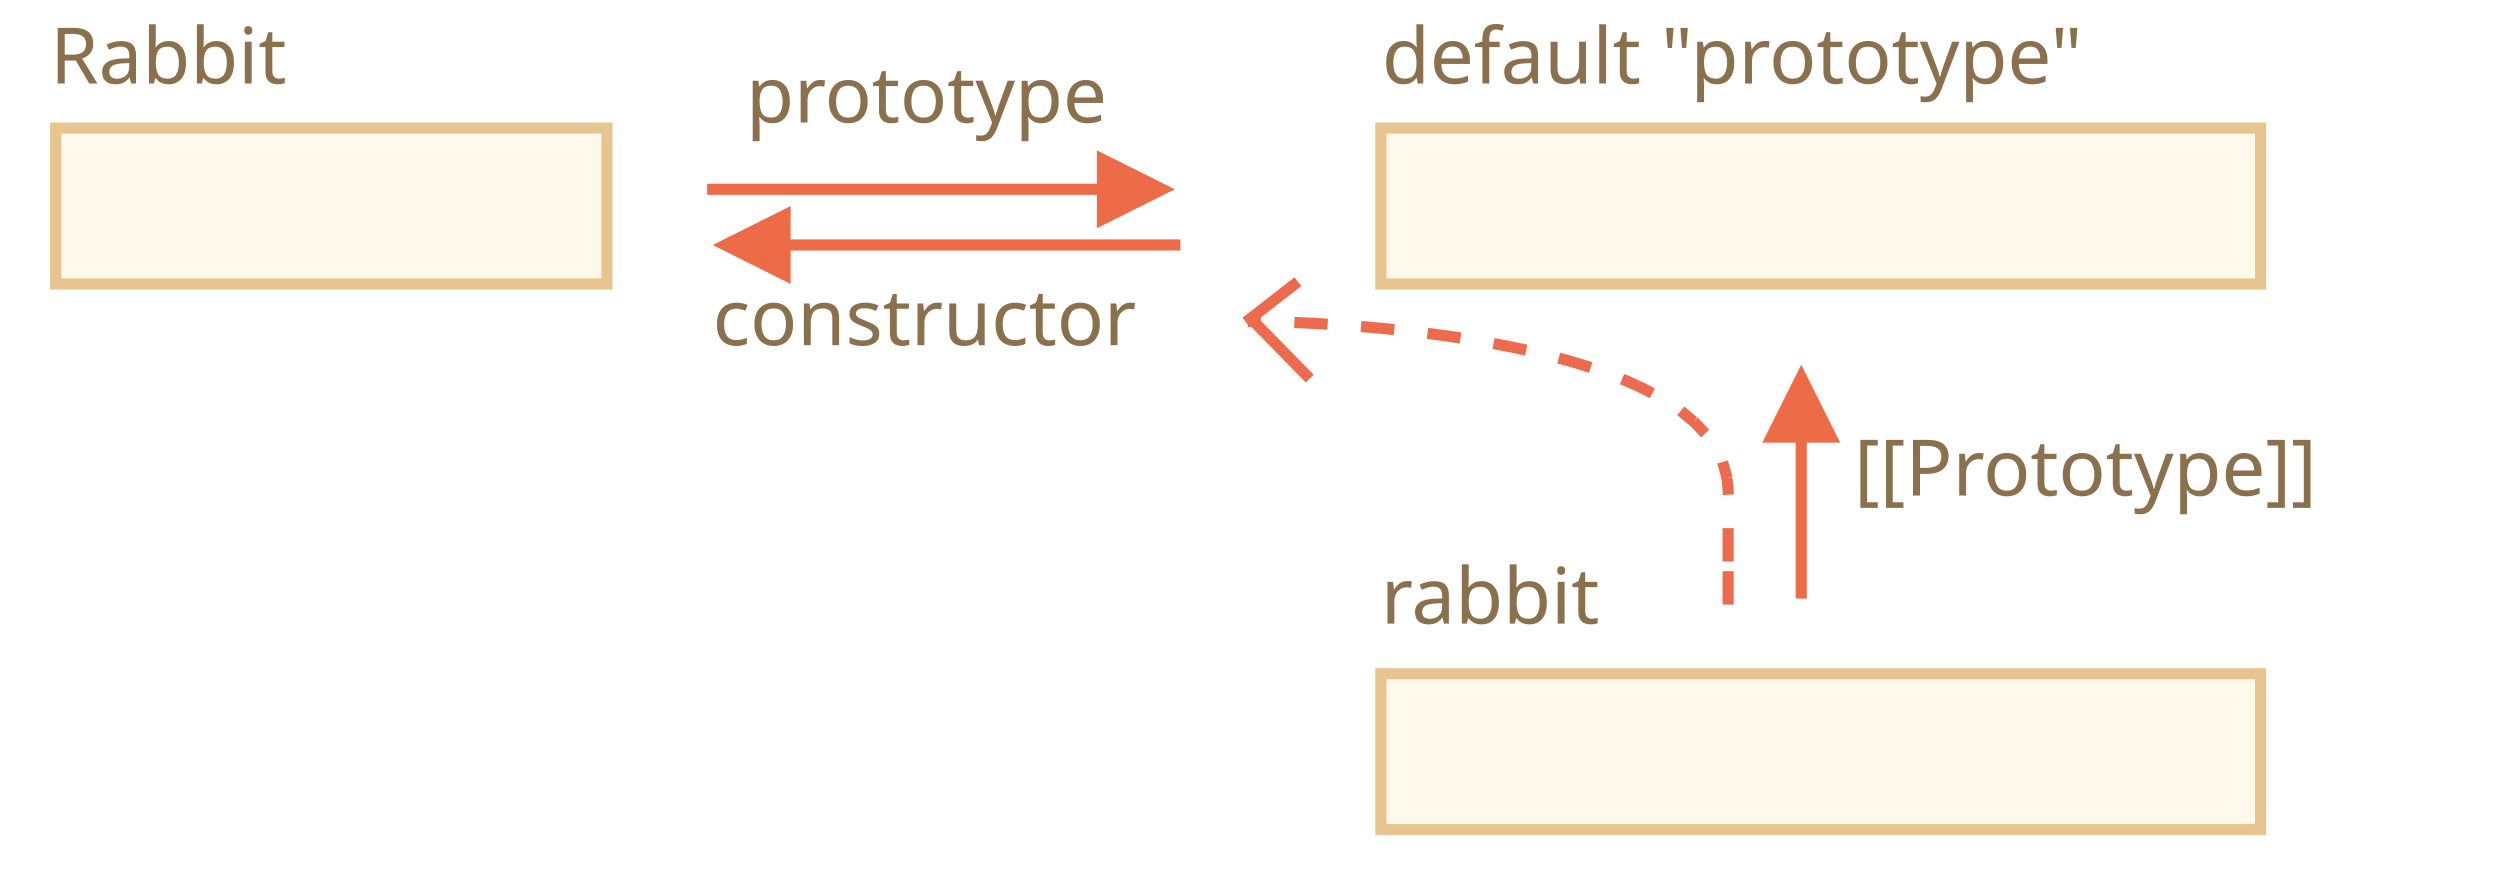
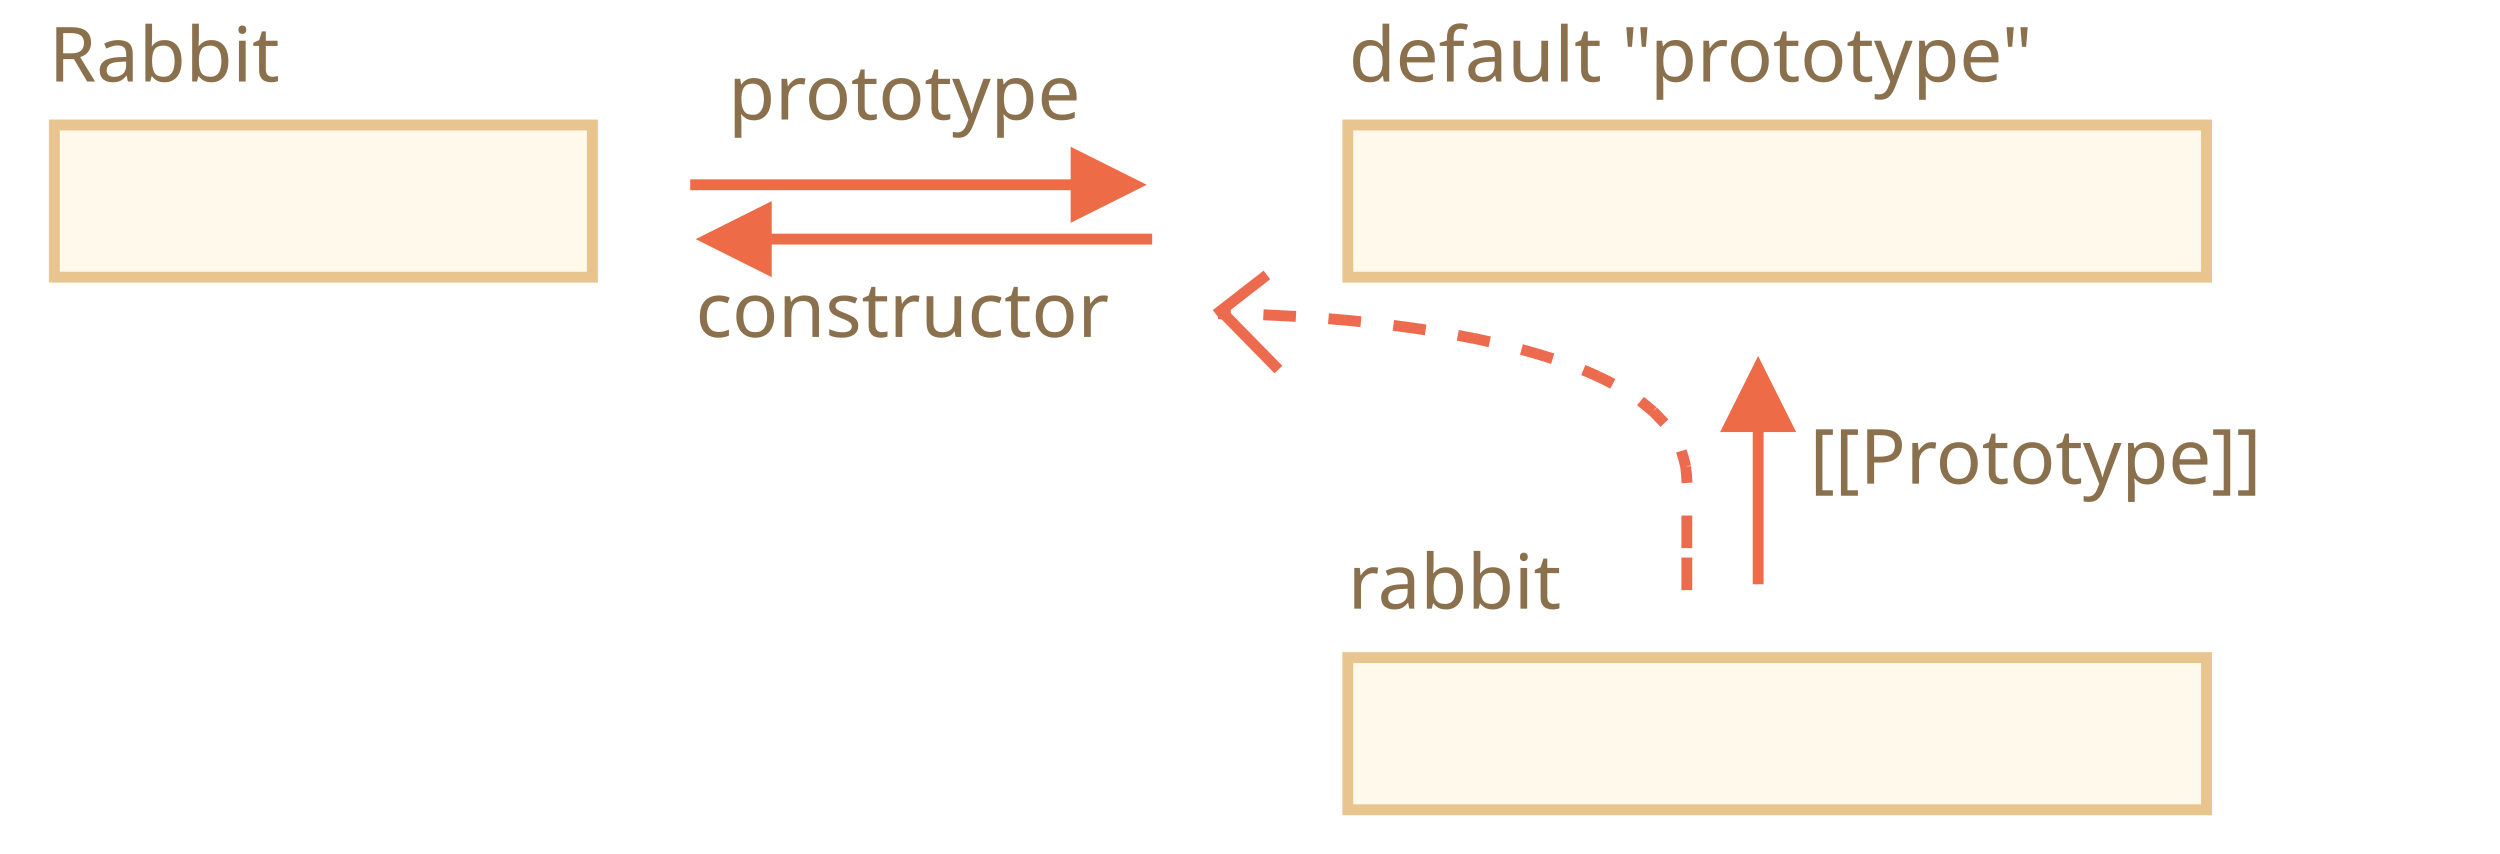
- <svg xmlns="http://www.w3.org/2000/svg" width="449px" height="157px" viewBox="0 0 449 157" version="1.1">
+ <svg xmlns="http://www.w3.org/2000/svg" width="460px" height="157px" viewBox="0 0 460 157" version="1.1">
  <g id="inheritance" stroke="none" stroke-width="1" fill="none" fill-rule="evenodd">
    <g id="rabbit-prototype-constructor.svg">
      <g id="Line-Copy-5-+-Line-Copy-4-+-Line-Copy-3" transform="translate(267.5, 79) scale(-1, 1) rotate(-180) translate(-267.5, -79) translate(224, 50)" stroke="#EC6B4E" stroke-linecap="square" stroke-width="2">
        <path d="M86.372,4.412 C86.372,4.412 86.372,-11.586 86.372,19.338 C86.372,50.263 1.109,50.263 1.109,50.263" id="Line-Copy-5" stroke-dasharray="1,2,1,8" />
        <path d="M1.663,49.76 L10.535,40.713" id="Line-Copy-4" />
        <path d="M0.554,50.766 L8.317,56.797" id="Line-Copy-3" />
      </g>
      <path d="M248,23 L248,51 L406,51 L406,23 L248,23 Z" id="Rectangle-1" stroke="#E8C48E" stroke-width="2" fill="#FFF9EB" />
      <text id="default-&quot;prototype&quot;" font-family="PTMono-Regular, PT Mono" font-size="14" font-weight="normal" fill="#8A704D">
        <tspan x="248.2" y="15">default "prototype"</tspan>
      </text>
      <rect id="Rectangle-1-Copy" stroke="#E8C48E" stroke-width="2" fill="#FFF9EB" x="248" y="121" width="158" height="28" />
      <rect id="Rectangle-1-Copy-2" stroke="#E8C48E" stroke-width="2" fill="#FFF9EB" x="10" y="23" width="99" height="28" />
      <text id="Rabbit" font-family="PTMono-Regular, PT Mono" font-size="14" font-weight="normal" fill="#8A704D">
        <tspan x="9" y="15">Rabbit</tspan>
      </text>
      <text id="rabbit" font-family="PTMono-Regular, PT Mono" font-size="14" font-weight="normal" fill="#8A704D">
        <tspan x="248" y="112">rabbit</tspan>
      </text>
      <path id="Line" d="M324.5,79.5 L324.5,107.5 L322.5,107.5 L322.5,79.5 L316.5,79.5 L323.5,65.5 L330.5,79.5 L324.5,79.5 Z" fill="#EE6B47" fill-rule="nonzero" />
      <path id="Line-Copy" d="M197,35 L127,35 L127,33 L197,33 L197,27 L211,34 L197,41 L197,35 Z" fill="#EE6B47" fill-rule="nonzero" />
      <path id="Line-Copy-2" d="M142,43 L212,43 L212,45 L142,45 L142,51 L128,44 L142,37 L142,43 Z" fill="#EE6B47" fill-rule="nonzero" />
      <text id="[[Prototype]]" font-family="PTMono-Regular, PT Mono" font-size="14" font-weight="normal" fill="#8A704D">
        <tspan x="333" y="89">[[Prototype]]</tspan>
      </text>
      <text id="prototype" font-family="PTMono-Regular, PT Mono" font-size="14" font-weight="normal" fill="#8A704D">
        <tspan x="134" y="22">prototype</tspan>
      </text>
      <text id="constructor" font-family="PTMono-Regular, PT Mono" font-size="14" font-weight="normal" fill="#8A704D">
        <tspan x="128" y="62">constructor</tspan>
      </text>
    </g>
  </g>
</svg>
